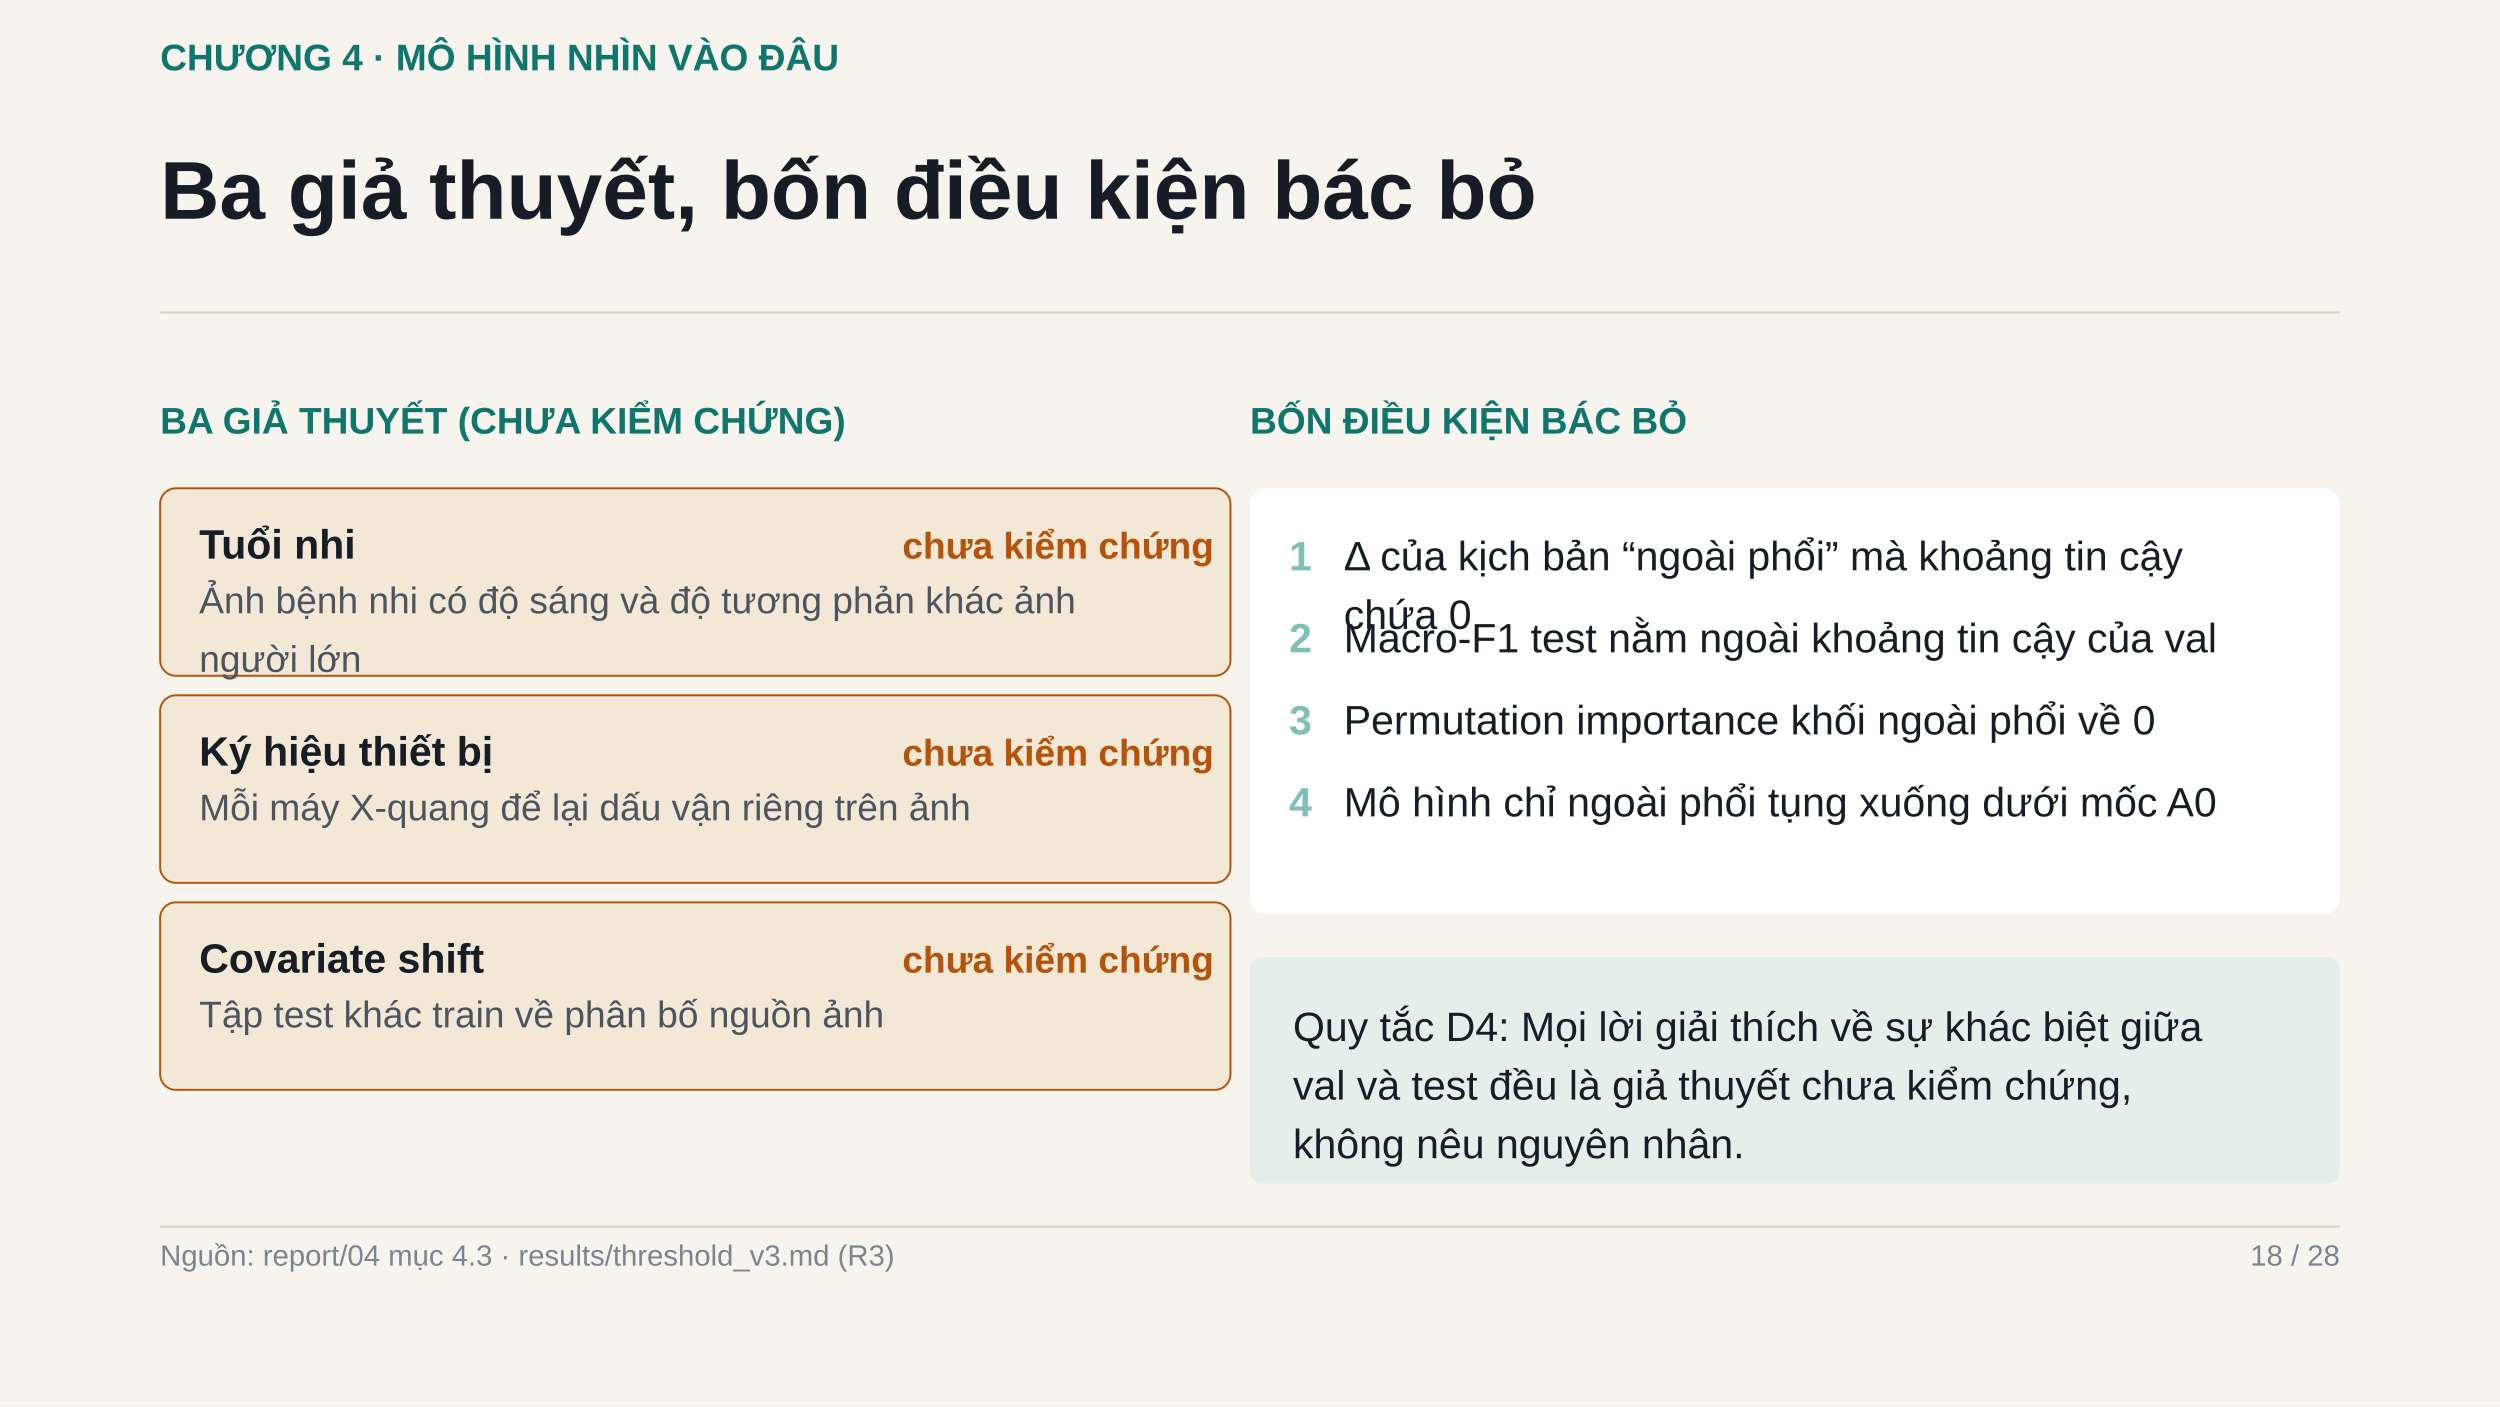
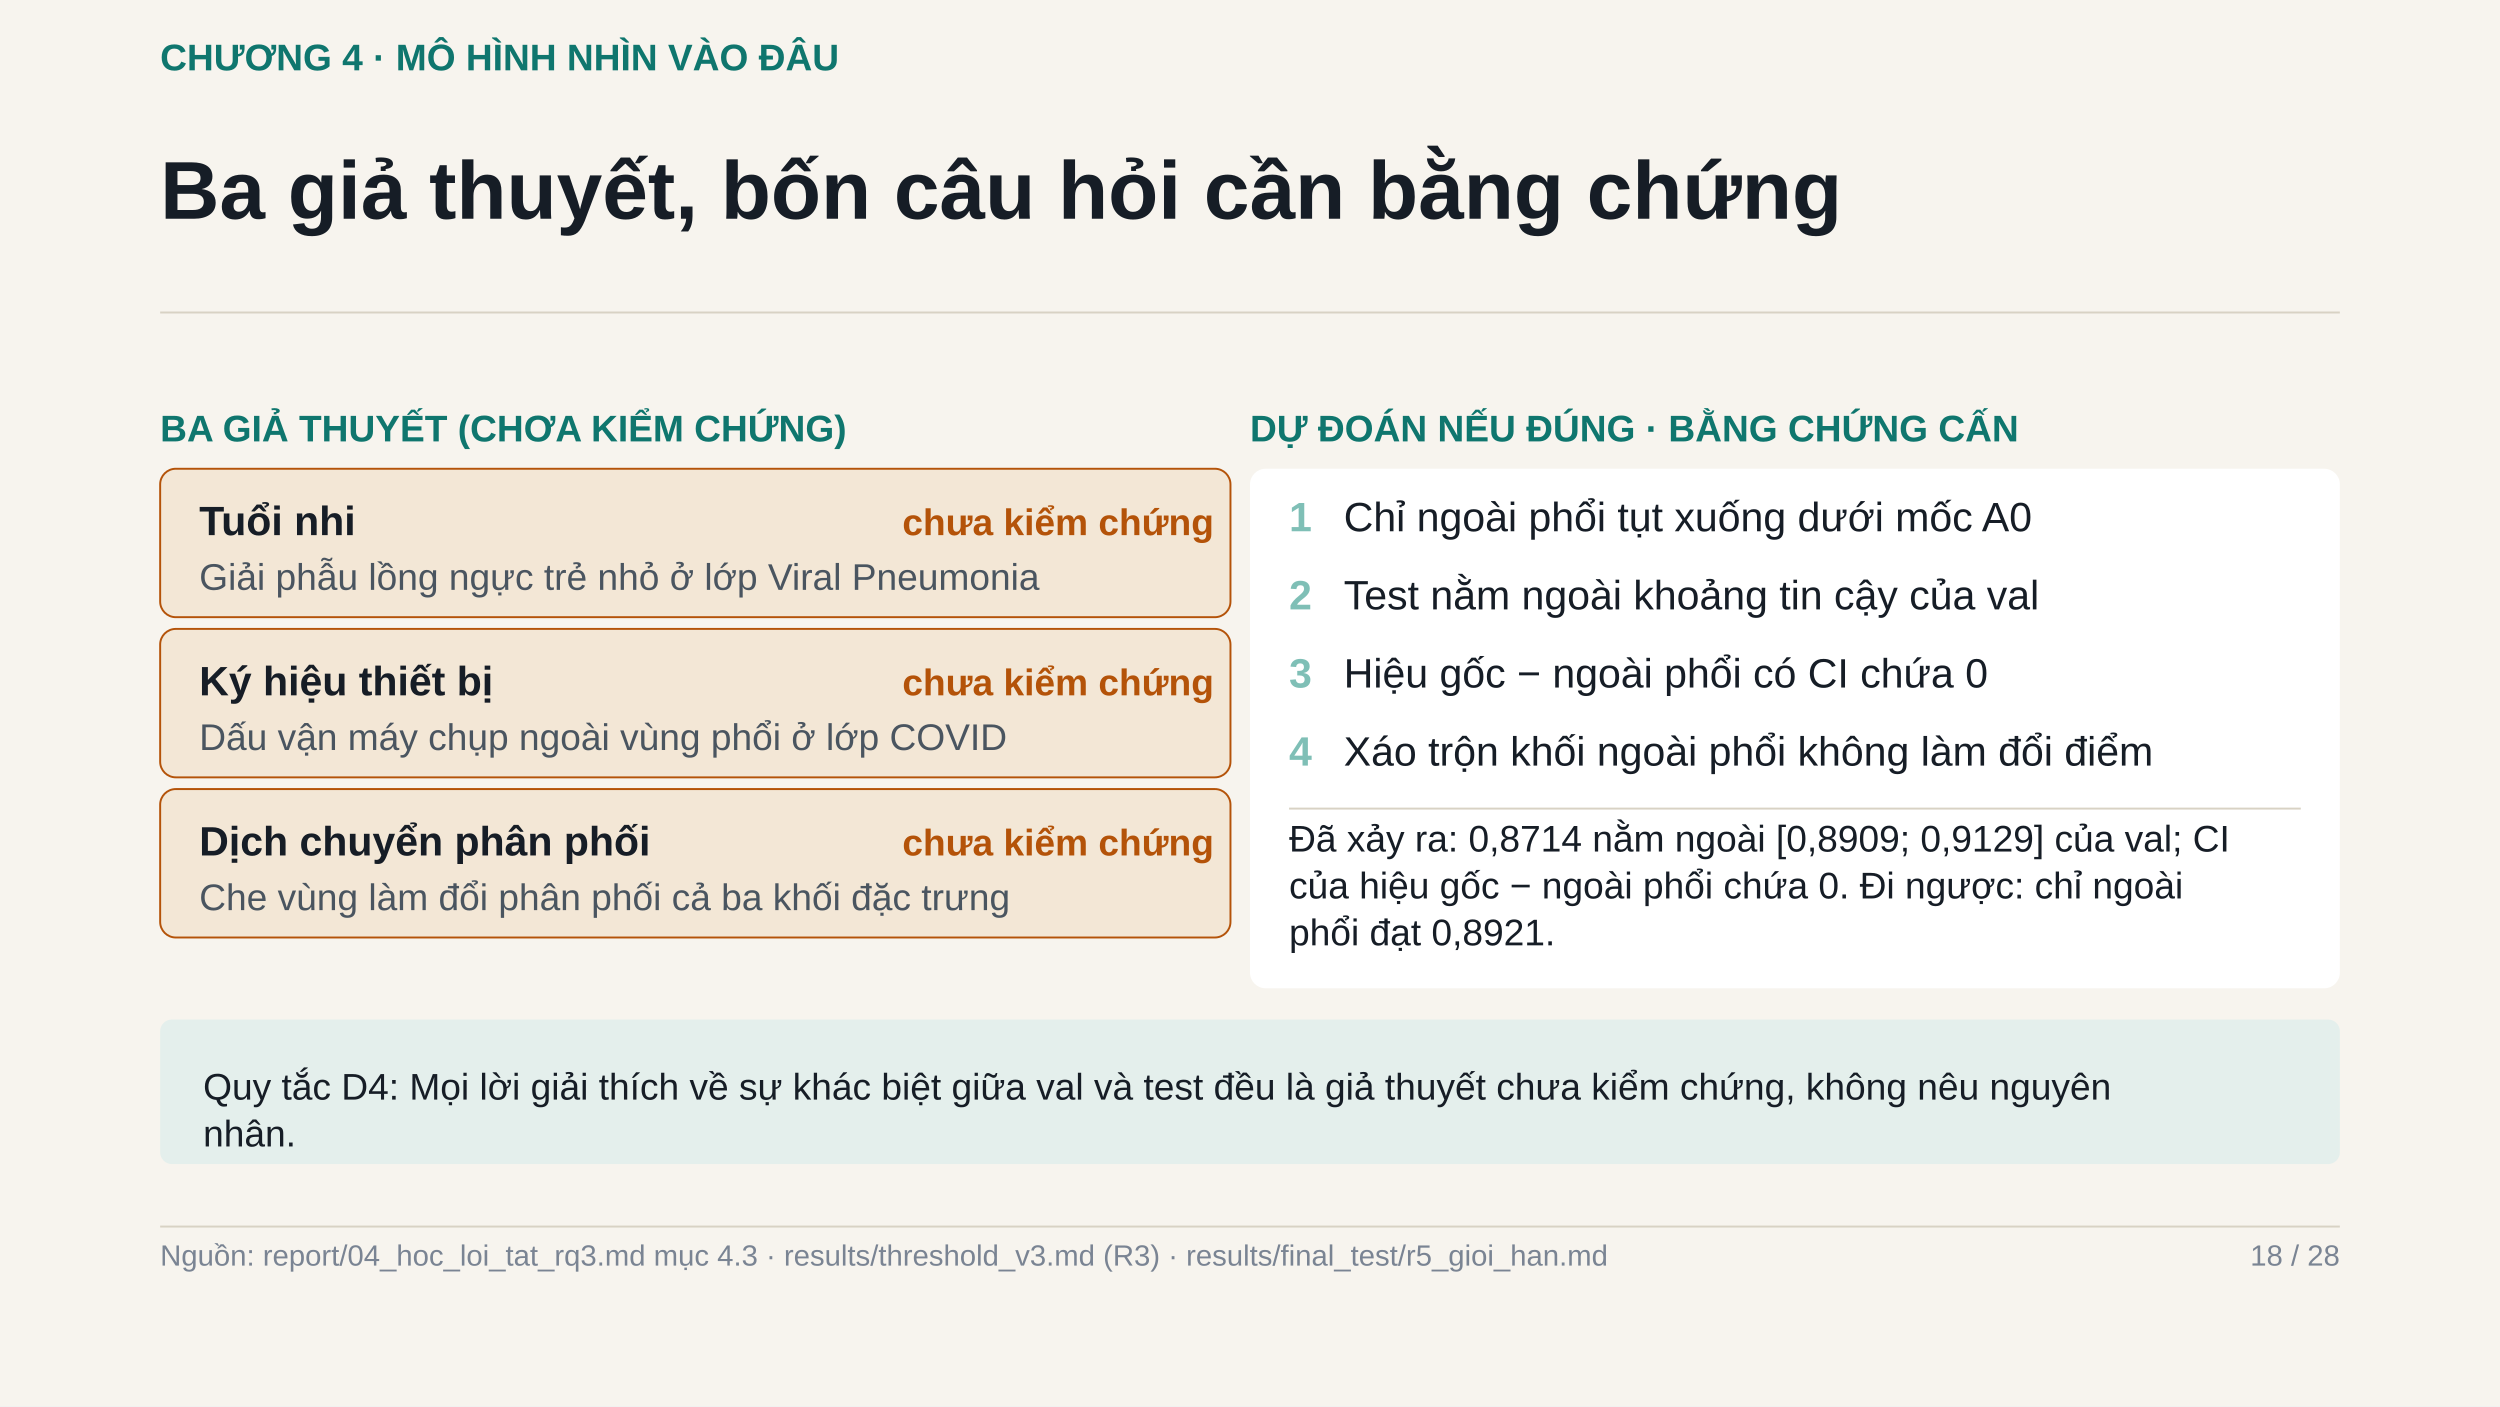
<svg xmlns="http://www.w3.org/2000/svg" width="1280" height="720" viewBox="0 0 1280 720" lang="vi-VN" font-family="Segoe UI, Arial, sans-serif" data-pptx-master="cxr_content_master" data-pptx-master-name="Nội dung CXR" data-pptx-layout="title_content" data-pptx-layout-name="Tiêu đề và nội dung">
  <rect id="master-background" x="0" y="0" width="1280" height="720" fill="#F7F4EE" data-pptx-layer="master" data-pptx-editable="false" />
  <line id="master-header-rule" x1="82" y1="160" x2="1198" y2="160" stroke="#D8D2C4" stroke-width="1" data-pptx-layer="master" data-pptx-editable="false" />
  <line id="master-footer-rule" x1="82" y1="628" x2="1198" y2="628" stroke="#D8D2C4" stroke-width="1" data-pptx-layer="master" data-pptx-editable="false" />
  <g id="18-kicker" data-pptx-bounds="82 19 395 24">
    <text id="18-kicker-text" x="82" y="36" font-size="19" fill="#0F766E" font-weight="700">
      <tspan x="82" y="36" fill="#0F766E" font-size="19">CHƯƠNG 4 · MÔ HÌNH NHÌN VÀO ĐÂU</tspan>
    </text>
  </g>
  <g id="title-slot" data-pptx-placeholder="title" data-pptx-idx="0" data-pptx-bounds="82 57 1116 97">
    <text id="18-title-slot-carrier" x="82" y="112" font-size="42" fill="#161D26" data-pptx-carrier="true" font-weight="700">
-       <tspan x="82">Ba giả thuyết, bốn điều kiện bác bỏ</tspan>
+       <tspan x="82">Ba giả thuyết, bốn câu hỏi cần bằng chứng</tspan>
    </text>
  </g>
-   <g id="18-hyp-label" data-pptx-bounds="82 205 382 24">
-     <text id="18-hyp-label-text" x="82" y="222" font-size="19" fill="#0F766E" font-weight="700">
-       <tspan x="82" y="222" fill="#0F766E" font-size="19">BA GIẢ THUYẾT (CHƯA KIỂM CHỨNG)</tspan>
+   <g id="18-hyp-label" data-pptx-bounds="82 209 383 24">
+     <text id="18-hyp-label-text" x="82" y="226" font-size="19" fill="#0F766E" font-weight="700">
+       <tspan x="82" y="226" fill="#0F766E" font-size="19">BA GIẢ THUYẾT (CHƠA KIỂM CHỨNG)</tspan>
    </text>
  </g>
-   <g id="18-hyp0" data-pptx-bounds="82 250 548 96">
-     <rect id="18-hyp0-card" x="82" y="250" width="548" height="96" fill="#F3E7D6" rx="8" stroke="#B45309" stroke-width="1" />
-     <g id="18-hyp0-name" data-pptx-bounds="102 267 88 27">
-       <text id="18-hyp0-name-text" x="102" y="286" font-size="21" fill="#161D26" font-weight="700">
-         <tspan x="102" y="286" fill="#161D26" font-size="21">Tuổi nhi</tspan>
+   <g id="18-hyp0" data-pptx-bounds="82 240 548 76">
+     <rect id="18-hyp0-card" x="82" y="240" width="548" height="76" fill="#F3E7D6" rx="8" stroke="#B45309" stroke-width="1" />
+     <g id="18-hyp0-name" data-pptx-bounds="102 255 88 27">
+       <text id="18-hyp0-name-text" x="102" y="274" font-size="21" fill="#161D26" font-weight="700">
+         <tspan x="102" y="274" fill="#161D26" font-size="21">Tuổi nhi</tspan>
      </text>
    </g>
-     <g id="18-hyp0-tag" data-pptx-bounds="462 269 163 24">
-       <text id="18-hyp0-tag-text" x="462" y="286" font-size="19" fill="#B45309" font-weight="700">
-         <tspan x="462" y="286" fill="#B45309" font-size="19">chưa kiểm chứng</tspan>
+     <g id="18-hyp0-tag" data-pptx-bounds="462 257 163 24">
+       <text id="18-hyp0-tag-text" x="462" y="274" font-size="19" fill="#B45309" font-weight="700">
+         <tspan x="462" y="274" fill="#B45309" font-size="19">chưa kiểm chứng</tspan>
      </text>
    </g>
-     <g id="18-hyp0-note" data-pptx-bounds="102 297 502 54">
-       <text id="18-hyp0-note-text" x="102" y="314" font-size="19" fill="#4A5560">
-         <tspan x="102" y="314" fill="#4A5560" font-size="19">Ảnh bệnh nhi có độ sáng và độ tương phản khác ảnh</tspan>
-         <tspan x="102" y="344" fill="#4A5560" font-size="19">người lớn</tspan>
+     <g id="18-hyp0-note" data-pptx-bounds="102 285 455 24">
+       <text id="18-hyp0-note-text" x="102" y="302" font-size="19" fill="#4A5560">
+         <tspan x="102" y="302" fill="#4A5560" font-size="19">Giải phẫu lồng ngực trẻ nhỏ ở lớp Viral Pneumonia</tspan>
      </text>
    </g>
  </g>
-   <g id="18-hyp1" data-pptx-bounds="82 356 548 96">
-     <rect id="18-hyp1-card" x="82" y="356" width="548" height="96" fill="#F3E7D6" rx="8" stroke="#B45309" stroke-width="1" />
-     <g id="18-hyp1-name" data-pptx-bounds="102 373 161 27">
-       <text id="18-hyp1-name-text" x="102" y="392" font-size="21" fill="#161D26" font-weight="700">
-         <tspan x="102" y="392" fill="#161D26" font-size="21">Ký hiệu thiết bị</tspan>
+   <g id="18-hyp1" data-pptx-bounds="82 322 548 76">
+     <rect id="18-hyp1-card" x="82" y="322" width="548" height="76" fill="#F3E7D6" rx="8" stroke="#B45309" stroke-width="1" />
+     <g id="18-hyp1-name" data-pptx-bounds="102 337 161 27">
+       <text id="18-hyp1-name-text" x="102" y="356" font-size="21" fill="#161D26" font-weight="700">
+         <tspan x="102" y="356" fill="#161D26" font-size="21">Ký hiệu thiết bị</tspan>
      </text>
    </g>
-     <g id="18-hyp1-tag" data-pptx-bounds="462 375 163 24">
-       <text id="18-hyp1-tag-text" x="462" y="392" font-size="19" fill="#B45309" font-weight="700">
-         <tspan x="462" y="392" fill="#B45309" font-size="19">chưa kiểm chứng</tspan>
+     <g id="18-hyp1-tag" data-pptx-bounds="462 339 163 24">
+       <text id="18-hyp1-tag-text" x="462" y="356" font-size="19" fill="#B45309" font-weight="700">
+         <tspan x="462" y="356" fill="#B45309" font-size="19">chưa kiểm chứng</tspan>
      </text>
    </g>
-     <g id="18-hyp1-note" data-pptx-bounds="102 403 423 24">
-       <text id="18-hyp1-note-text" x="102" y="420" font-size="19" fill="#4A5560">
-         <tspan x="102" y="420" fill="#4A5560" font-size="19">Mỗi máy X-quang để lại dấu vận riêng trên ảnh</tspan>
+     <g id="18-hyp1-note" data-pptx-bounds="102 367 439 24">
+       <text id="18-hyp1-note-text" x="102" y="384" font-size="19" fill="#4A5560">
+         <tspan x="102" y="384" fill="#4A5560" font-size="19">Dấu vận máy chụp ngoài vùng phổi ở lớp COVID</tspan>
      </text>
    </g>
  </g>
-   <g id="18-hyp2" data-pptx-bounds="82 462 548 96">
-     <rect id="18-hyp2-card" x="82" y="462" width="548" height="96" fill="#F3E7D6" rx="8" stroke="#B45309" stroke-width="1" />
-     <g id="18-hyp2-name" data-pptx-bounds="102 479 154 27">
-       <text id="18-hyp2-name-text" x="102" y="498" font-size="21" fill="#161D26" font-weight="700">
-         <tspan x="102" y="498" fill="#161D26" font-size="21">Covariate shift</tspan>
+   <g id="18-hyp2" data-pptx-bounds="82 404 548 76">
+     <rect id="18-hyp2-card" x="82" y="404" width="548" height="76" fill="#F3E7D6" rx="8" stroke="#B45309" stroke-width="1" />
+     <g id="18-hyp2-name" data-pptx-bounds="102 419 242 27">
+       <text id="18-hyp2-name-text" x="102" y="438" font-size="21" fill="#161D26" font-weight="700">
+         <tspan x="102" y="438" fill="#161D26" font-size="21">Dịch chuyển phân phối</tspan>
      </text>
    </g>
-     <g id="18-hyp2-tag" data-pptx-bounds="462 481 163 24">
-       <text id="18-hyp2-tag-text" x="462" y="498" font-size="19" fill="#B45309" font-weight="700">
-         <tspan x="462" y="498" fill="#B45309" font-size="19">chưa kiểm chứng</tspan>
+     <g id="18-hyp2-tag" data-pptx-bounds="462 421 163 24">
+       <text id="18-hyp2-tag-text" x="462" y="438" font-size="19" fill="#B45309" font-weight="700">
+         <tspan x="462" y="438" fill="#B45309" font-size="19">chưa kiểm chứng</tspan>
      </text>
    </g>
-     <g id="18-hyp2-note" data-pptx-bounds="102 509 373 24">
-       <text id="18-hyp2-note-text" x="102" y="526" font-size="19" fill="#4A5560">
-         <tspan x="102" y="526" fill="#4A5560" font-size="19">Tập test khác train về phân bố nguồn ảnh</tspan>
+     <g id="18-hyp2-note" data-pptx-bounds="102 449 442 24">
+       <text id="18-hyp2-note-text" x="102" y="466" font-size="19" fill="#4A5560">
+         <tspan x="102" y="466" fill="#4A5560" font-size="19">Che vùng làm đổi phân phối cả ba khối đặc trưng</tspan>
      </text>
    </g>
  </g>
-   <g id="18-fals-label" data-pptx-bounds="640 205 241 24">
-     <text id="18-fals-label-text" x="640" y="222" font-size="19" fill="#0F766E" font-weight="700">
-       <tspan x="640" y="222" fill="#0F766E" font-size="19">BỐN ĐIỀU KIỆN BÁC BỎ</tspan>
+   <g id="18-fals-label" data-pptx-bounds="640 209 433 24">
+     <text id="18-fals-label-text" x="640" y="226" font-size="19" fill="#0F766E" font-weight="700">
+       <tspan x="640" y="226" fill="#0F766E" font-size="19">DỰ ĐOÁN NẾU ĐÚNG · BẰNG CHỨNG CẤN</tspan>
    </text>
  </g>
-   <g id="18-fals" data-pptx-bounds="640 250 558 218">
-     <rect id="18-fals-card" x="640" y="250" width="558" height="218" fill="#FFFFFF" rx="8" />
-     <g id="18-cond0-num" data-pptx-bounds="660 273 14 27">
-       <text id="18-cond0-num-text" x="660" y="292" font-size="21" fill="#7FBFB6" font-weight="700">
-         <tspan x="660" y="292" fill="#7FBFB6" font-size="21">1</tspan>
+   <g id="18-fals" data-pptx-bounds="640 240 558 266">
+     <rect id="18-fals-card" x="640" y="240" width="558" height="266" fill="#FFFFFF" rx="8" />
+     <g id="18-cond0-num" data-pptx-bounds="660 253 14 27">
+       <text id="18-cond0-num-text" x="660" y="272" font-size="21" fill="#7FBFB6" font-weight="700">
+         <tspan x="660" y="272" fill="#7FBFB6" font-size="21">1</tspan>
      </text>
    </g>
-     <g id="18-cond0-text" data-pptx-bounds="688 273 484 57">
-       <text id="18-cond0-text-text" x="688" y="292" font-size="21" fill="#161D26">
-         <tspan x="688" y="292" fill="#161D26" font-size="21">Δ của kịch bản “ngoài phổi” mà khoảng tin cậy</tspan>
-         <tspan x="688" y="322" fill="#161D26" font-size="21">chứa 0</tspan>
+     <g id="18-cond0-text" data-pptx-bounds="688 253 379 27">
+       <text id="18-cond0-text-text" x="688" y="272" font-size="21" fill="#161D26">
+         <tspan x="688" y="272" fill="#161D26" font-size="21">Chỉ ngoài phổi tụt xuống dưới mốc A0</tspan>
      </text>
    </g>
-     <g id="18-cond1-num" data-pptx-bounds="660 315 14 27">
-       <text id="18-cond1-num-text" x="660" y="334" font-size="21" fill="#7FBFB6" font-weight="700">
-         <tspan x="660" y="334" fill="#7FBFB6" font-size="21">2</tspan>
+     <g id="18-cond1-num" data-pptx-bounds="660 293 14 27">
+       <text id="18-cond1-num-text" x="660" y="312" font-size="21" fill="#7FBFB6" font-weight="700">
+         <tspan x="660" y="312" fill="#7FBFB6" font-size="21">2</tspan>
      </text>
    </g>
-     <g id="18-cond1-text" data-pptx-bounds="688 315 473 27">
-       <text id="18-cond1-text-text" x="688" y="334" font-size="21" fill="#161D26">
-         <tspan x="688" y="334" fill="#161D26" font-size="21">Macro-F1 test nằm ngoài khoảng tin cậy của val</tspan>
+     <g id="18-cond1-text" data-pptx-bounds="688 293 377 27">
+       <text id="18-cond1-text-text" x="688" y="312" font-size="21" fill="#161D26">
+         <tspan x="688" y="312" fill="#161D26" font-size="21">Test nằm ngoài khoảng tin cậy của val</tspan>
      </text>
    </g>
-     <g id="18-cond2-num" data-pptx-bounds="660 357 14 27">
-       <text id="18-cond2-num-text" x="660" y="376" font-size="21" fill="#7FBFB6" font-weight="700">
-         <tspan x="660" y="376" fill="#7FBFB6" font-size="21">3</tspan>
+     <g id="18-cond2-num" data-pptx-bounds="660 333 14 27">
+       <text id="18-cond2-num-text" x="660" y="352" font-size="21" fill="#7FBFB6" font-weight="700">
+         <tspan x="660" y="352" fill="#7FBFB6" font-size="21">3</tspan>
      </text>
    </g>
-     <g id="18-cond2-text" data-pptx-bounds="688 357 447 27">
-       <text id="18-cond2-text-text" x="688" y="376" font-size="21" fill="#161D26">
-         <tspan x="688" y="376" fill="#161D26" font-size="21">Permutation importance khối ngoài phổi về 0</tspan>
+     <g id="18-cond2-text" data-pptx-bounds="688 333 348 27">
+       <text id="18-cond2-text-text" x="688" y="352" font-size="21" fill="#161D26">
+         <tspan x="688" y="352" fill="#161D26" font-size="21">Hiệu gốc − ngoài phổi có CI chứa 0</tspan>
      </text>
    </g>
-     <g id="18-cond3-num" data-pptx-bounds="660 399 14 27">
-       <text id="18-cond3-num-text" x="660" y="418" font-size="21" fill="#7FBFB6" font-weight="700">
-         <tspan x="660" y="418" fill="#7FBFB6" font-size="21">4</tspan>
+     <g id="18-cond3-num" data-pptx-bounds="660 373 14 27">
+       <text id="18-cond3-num-text" x="660" y="392" font-size="21" fill="#7FBFB6" font-weight="700">
+         <tspan x="660" y="392" fill="#7FBFB6" font-size="21">4</tspan>
      </text>
    </g>
-     <g id="18-cond3-text" data-pptx-bounds="688 399 482 27">
-       <text id="18-cond3-text-text" x="688" y="418" font-size="21" fill="#161D26">
-         <tspan x="688" y="418" fill="#161D26" font-size="21">Mô hình chỉ ngoài phổi tụng xuống dưới mốc A0</tspan>
+     <g id="18-cond3-text" data-pptx-bounds="688 373 450 27">
+       <text id="18-cond3-text-text" x="688" y="392" font-size="21" fill="#161D26">
+         <tspan x="688" y="392" fill="#161D26" font-size="21">Xáo trộn khối ngoài phổi không làm đổi điểm</tspan>
+       </text>
+     </g>
+     <line id="18-fals-rule" x1="660" y1="414" x2="1178" y2="414" stroke="#D8D2C4" stroke-width="1" />
+     <g id="18-fals-status" data-pptx-bounds="660 419 520 72">
+       <text id="18-fals-status-text" x="660" y="436" font-size="19" fill="#161D26">
+         <tspan x="660" y="436" fill="#161D26" font-size="19">Đã xảy ra: 0,8714 nằm ngoài [0,8909; 0,9129] của val; CI</tspan>
+         <tspan x="660" y="460" fill="#161D26" font-size="19">của hiệu gốc − ngoài phổi chứa 0. Đi ngược: chỉ ngoài</tspan>
+         <tspan x="660" y="484" fill="#161D26" font-size="19">phổi đạt 0,8921.</tspan>
      </text>
    </g>
  </g>
-   <g id="18-d4-note" data-pptx-bounds="640 490 558 116">
-     <rect id="18-d4-note-card" x="640" y="490" width="558" height="116" fill="#E4EFEC" rx="6" />
-     <g id="18-d4-note-text" data-pptx-bounds="662 514 516 87">
-       <text id="18-d4-note-text-text" x="662" y="533" font-size="21" fill="#161D26">
-         <tspan x="662" y="533" fill="#161D26" font-size="21">Quy tắc D4: Mọi lời giải thích về sự khác biệt giữa</tspan>
-         <tspan x="662" y="563" fill="#161D26" font-size="21">val và test đều là giả thuyết chưa kiểm chứng,</tspan>
-         <tspan x="662" y="593" fill="#161D26" font-size="21">không nêu nguyên nhân.</tspan>
+   <g id="18-d4-note" data-pptx-bounds="82 522 1116 74">
+     <rect id="18-d4-note-card" x="82" y="522" width="1116" height="74" fill="#E4EFEC" rx="6" />
+     <g id="18-d4-note-text" data-pptx-bounds="104 546 1074 48">
+       <text id="18-d4-note-text-text" x="104" y="563" font-size="19" fill="#161D26">
+         <tspan x="104" y="563" fill="#161D26" font-size="19">Quy tắc D4: Mọi lời giải thích về sự khác biệt giữa val và test đều là giả thuyết chưa kiểm chứng, không nêu nguyên</tspan>
+         <tspan x="104" y="587" fill="#161D26" font-size="19">nhân.</tspan>
      </text>
    </g>
  </g>
  <g id="footer-slot" data-pptx-placeholder="footer" data-pptx-idx="1" data-pptx-bounds="82 634 900 24">
    <text id="18-footer-carrier-carrier" x="82" y="648" font-size="15" fill="#7A8493" data-pptx-carrier="true">
-       <tspan x="82" y="648" fill="#7A8493" font-size="15">Nguồn: report/04 mục 4.3 · results/threshold_v3.md (R3)</tspan>
+       <tspan x="82" y="648" fill="#7A8493" font-size="15">Nguồn: report/04_hoc_loi_tat_rq3.md mục 4.3 · results/threshold_v3.md (R3) · results/final_test/r5_gioi_han.md</tspan>
    </text>
  </g>
  <g id="slide-number-slot" data-pptx-placeholder="slide-number" data-pptx-idx="2" data-pptx-bounds="998 634 200 24">
    <text id="18-page-number-carrier-carrier" x="1198" y="648" font-size="15" fill="#7A8493" text-anchor="end" data-pptx-carrier="true">
      <tspan x="1198" y="648" fill="#7A8493" font-size="15">18 / 28</tspan>
    </text>
  </g>
</svg>
